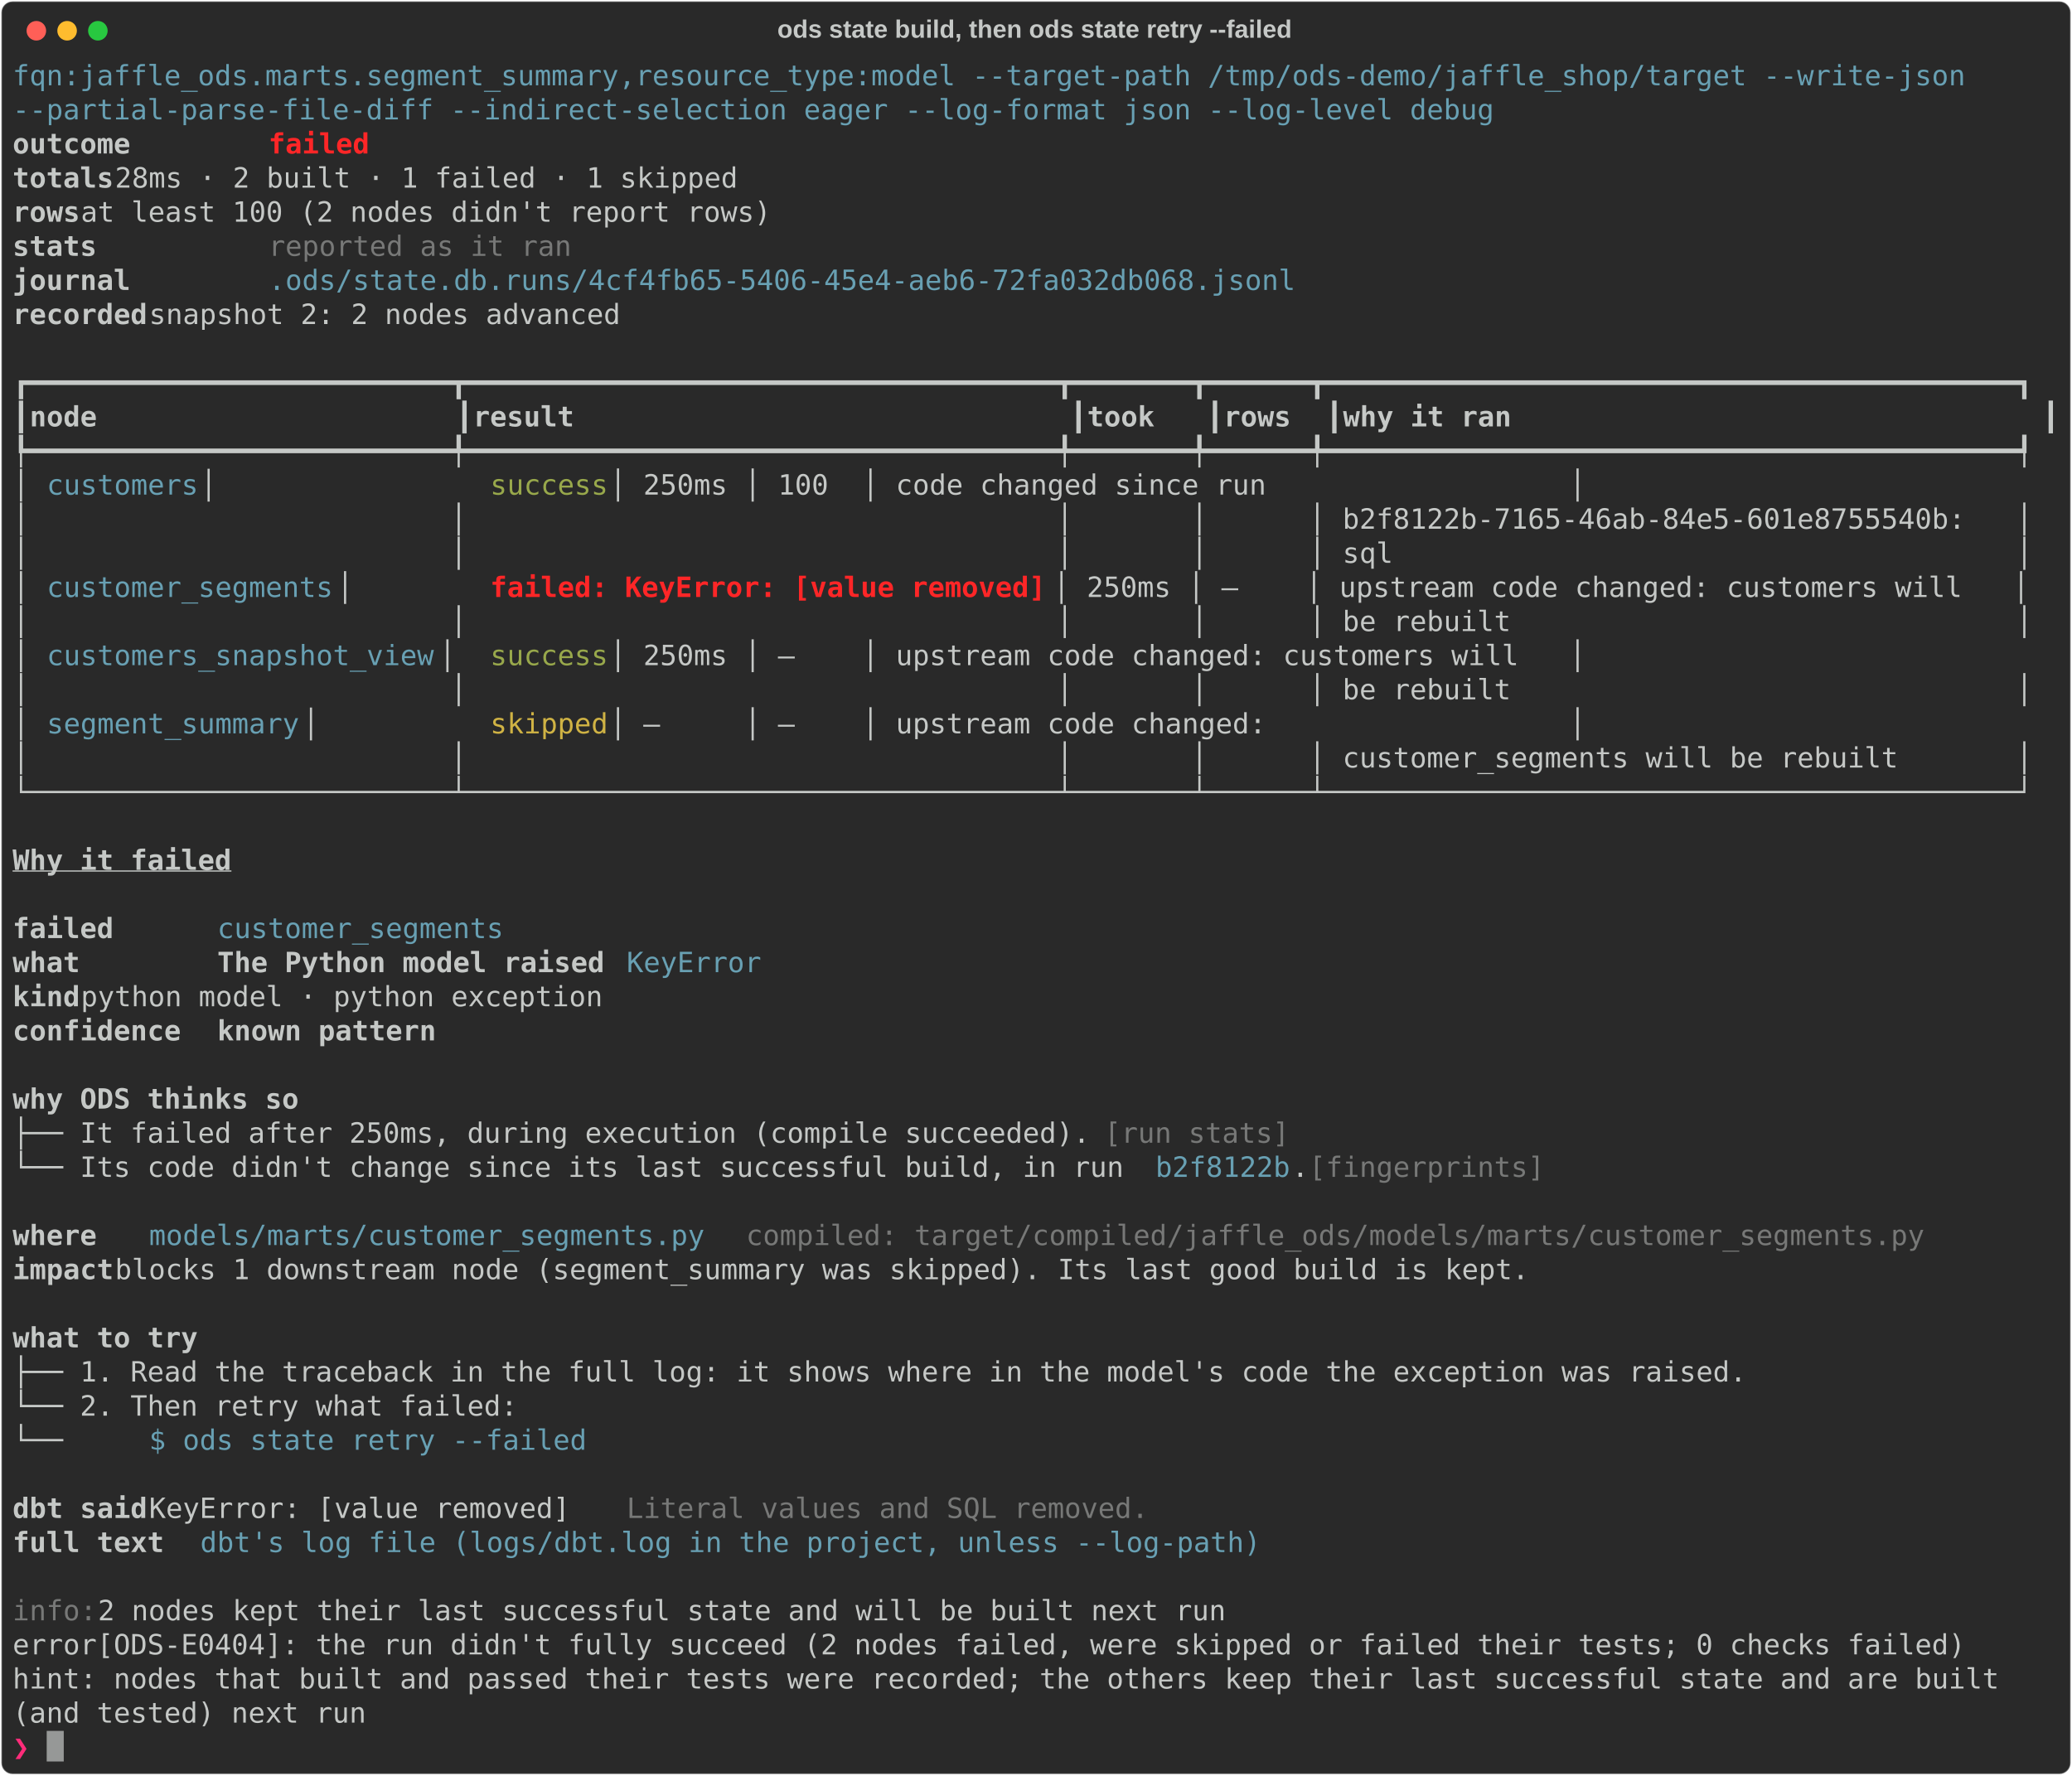
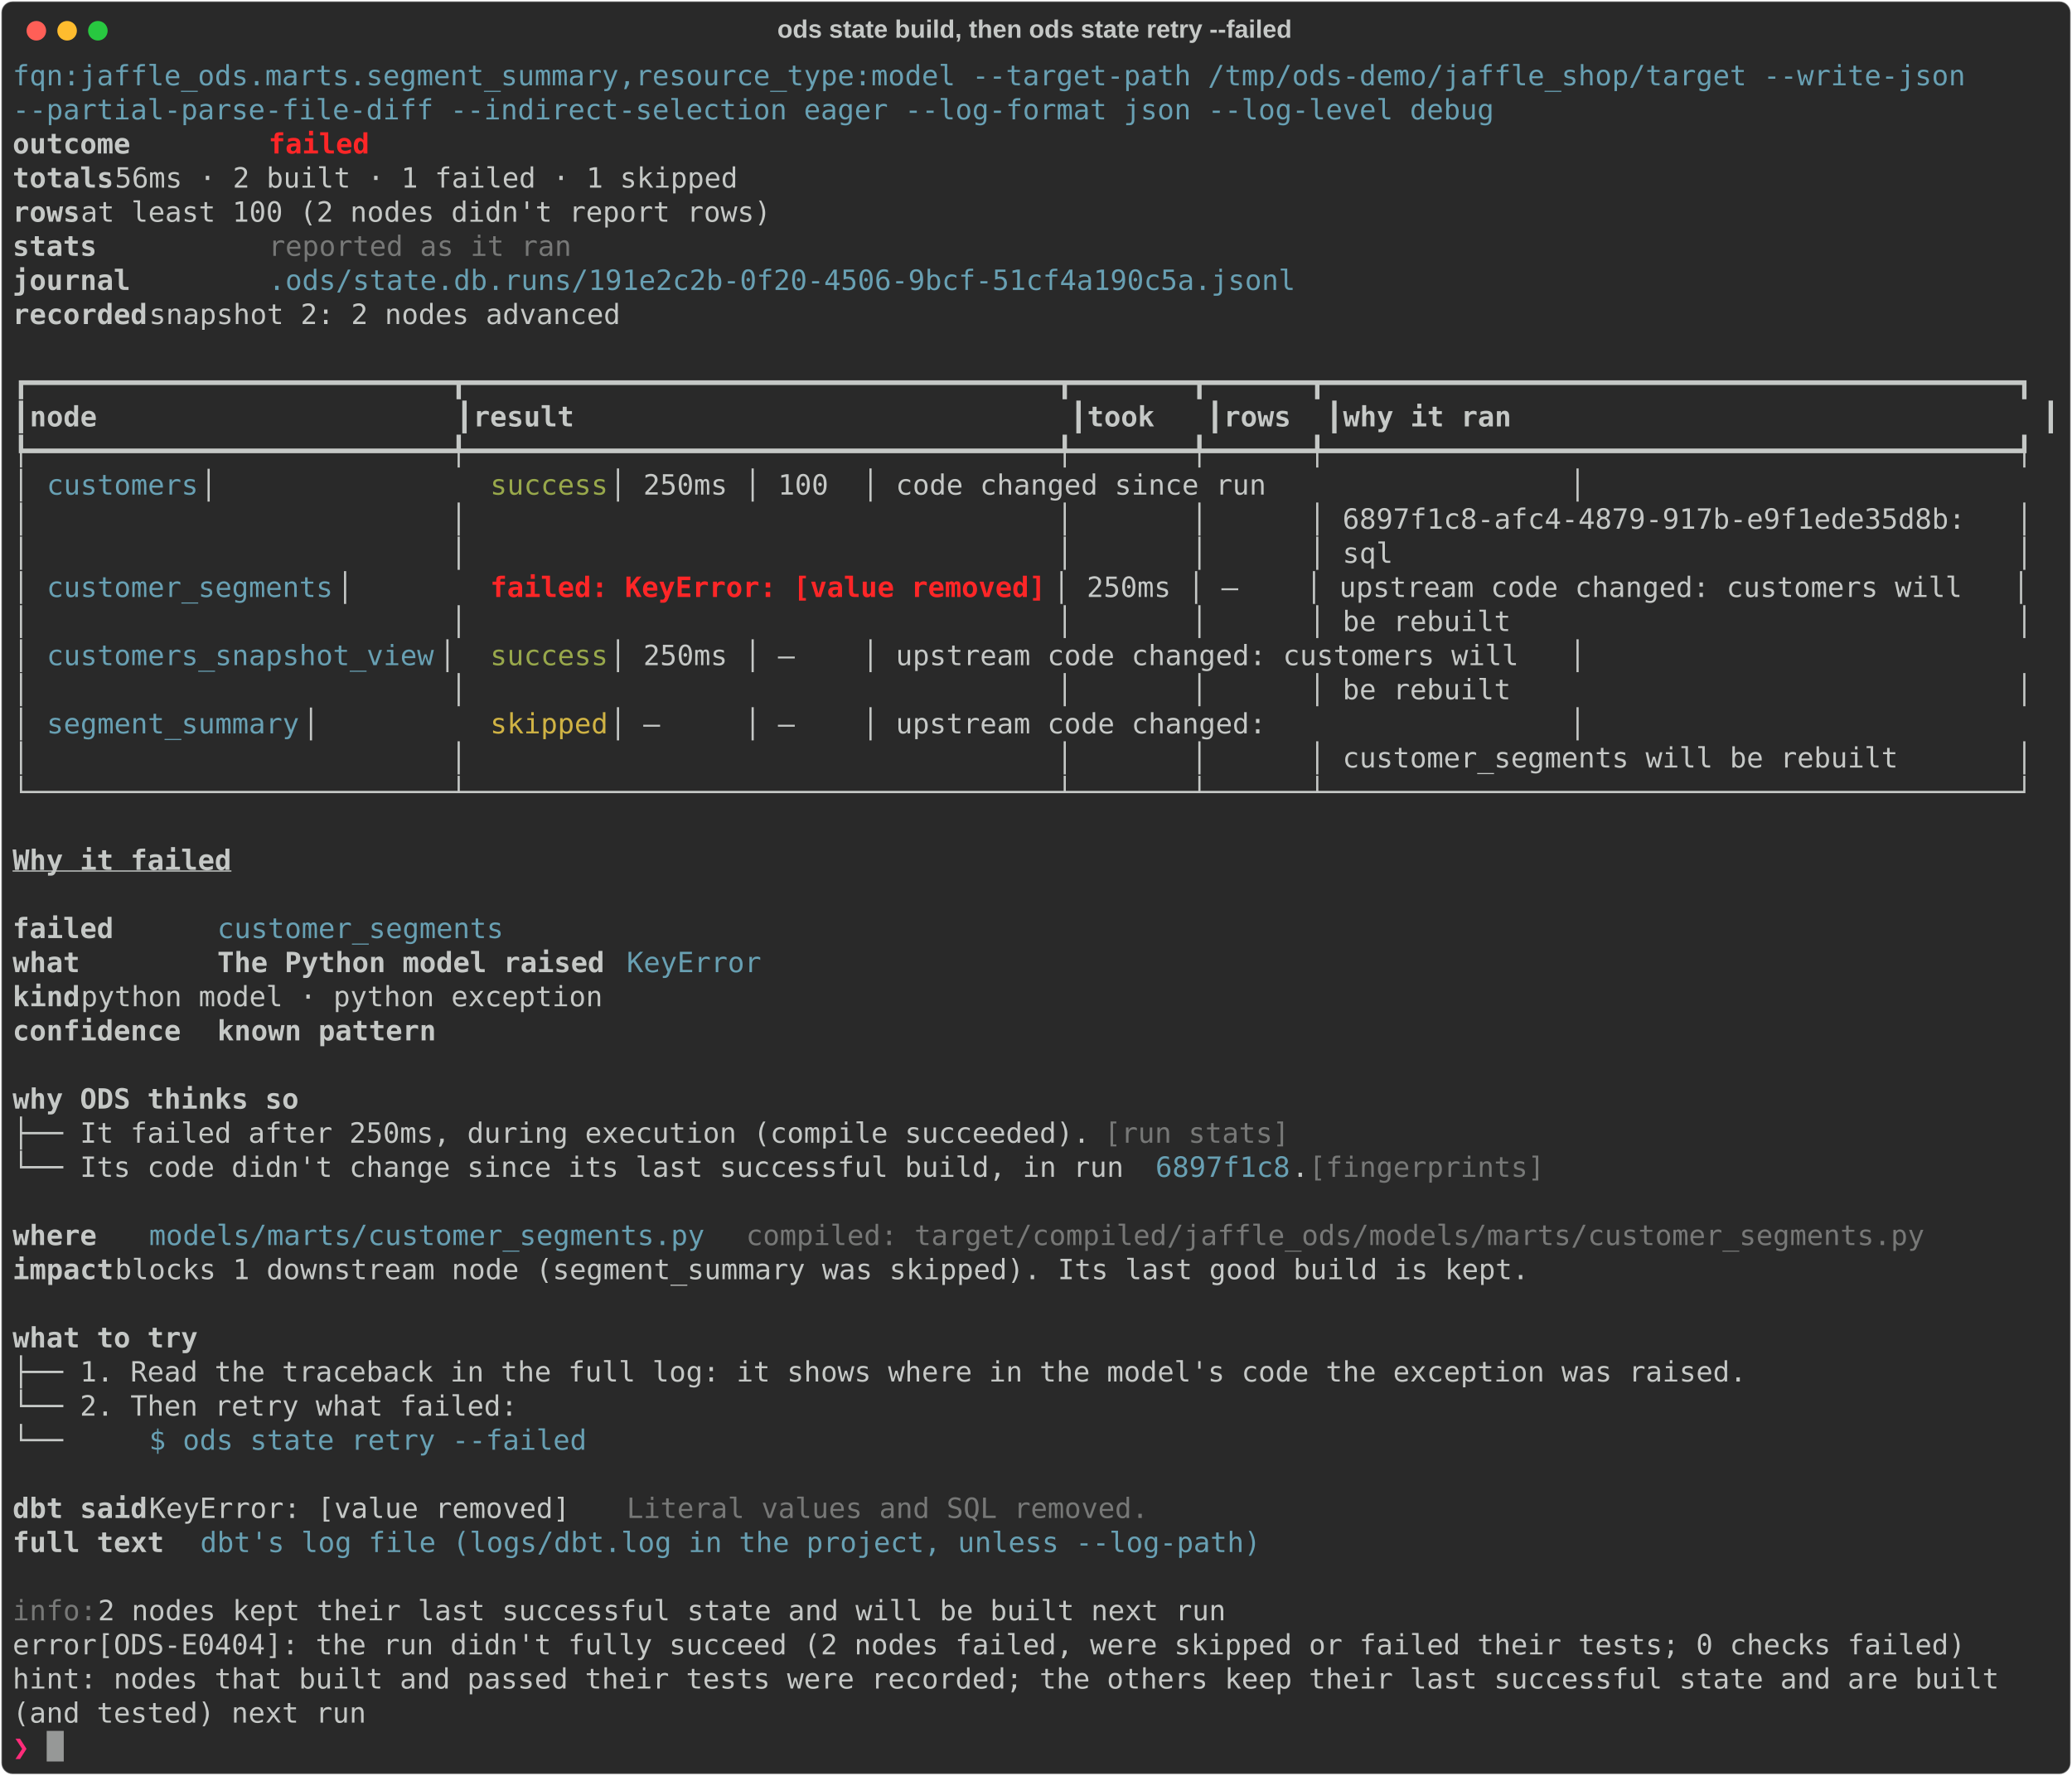
<svg xmlns="http://www.w3.org/2000/svg" class="rich-terminal" viewBox="0 0 1482 1270.0">
  <style>

    @font-face {
        font-family: "Fira Code";
        src: local("FiraCode-Regular"),
                url("https://cdnjs.cloudflare.com/ajax/libs/firacode/6.2.0/woff2/FiraCode-Regular.woff2") format("woff2"),
                url("https://cdnjs.cloudflare.com/ajax/libs/firacode/6.2.0/woff/FiraCode-Regular.woff") format("woff");
        font-style: normal;
        font-weight: 400;
    }
    @font-face {
        font-family: "Fira Code";
        src: local("FiraCode-Bold"),
                url("https://cdnjs.cloudflare.com/ajax/libs/firacode/6.2.0/woff2/FiraCode-Bold.woff2") format("woff2"),
                url("https://cdnjs.cloudflare.com/ajax/libs/firacode/6.2.0/woff/FiraCode-Bold.woff") format("woff");
        font-style: bold;
        font-weight: 700;
    }

    .rich-record-matrix {
        font-family: Fira Code, monospace;
        font-size: 20px;
        line-height: 24.4px;
        font-variant-east-asian: full-width;
    }

    .rich-record-title {
        font-size: 18px;
        font-weight: bold;
        font-family: arial;
    }

    .rich-record-r1 { fill: #68a0b3 }
.rich-record-r2 { fill: #c5c8c6 }
.rich-record-r3 { fill: #c5c8c6;font-weight: bold }
.rich-record-r4 { fill: #ff2627;font-weight: bold }
.rich-record-r5 { fill: #777877 }
.rich-record-r6 { fill: #98a84b }
.rich-record-r7 { fill: #d0b344 }
.rich-record-r8 { fill: #c5c8c6;font-weight: bold;text-decoration: underline; }
.rich-record-r9 { fill: #ff2c7a;font-weight: bold }
    </style>
  <defs>
    <clipPath id="rich-record-clip-terminal">
      <rect x="0" y="0" width="1463.0" height="1219.0" />
    </clipPath>
    <clipPath id="rich-record-line-0">
      <rect x="0" y="1.5" width="1464" height="24.65" />
    </clipPath>
    <clipPath id="rich-record-line-1">
      <rect x="0" y="25.9" width="1464" height="24.65" />
    </clipPath>
    <clipPath id="rich-record-line-2">
      <rect x="0" y="50.3" width="1464" height="24.65" />
    </clipPath>
    <clipPath id="rich-record-line-3">
      <rect x="0" y="74.7" width="1464" height="24.65" />
    </clipPath>
    <clipPath id="rich-record-line-4">
      <rect x="0" y="99.1" width="1464" height="24.65" />
    </clipPath>
    <clipPath id="rich-record-line-5">
      <rect x="0" y="123.5" width="1464" height="24.65" />
    </clipPath>
    <clipPath id="rich-record-line-6">
      <rect x="0" y="147.9" width="1464" height="24.65" />
    </clipPath>
    <clipPath id="rich-record-line-7">
      <rect x="0" y="172.3" width="1464" height="24.65" />
    </clipPath>
    <clipPath id="rich-record-line-8">
      <rect x="0" y="196.7" width="1464" height="24.65" />
    </clipPath>
    <clipPath id="rich-record-line-9">
      <rect x="0" y="221.1" width="1464" height="24.65" />
    </clipPath>
    <clipPath id="rich-record-line-10">
      <rect x="0" y="245.5" width="1464" height="24.65" />
    </clipPath>
    <clipPath id="rich-record-line-11">
      <rect x="0" y="269.9" width="1464" height="24.65" />
    </clipPath>
    <clipPath id="rich-record-line-12">
      <rect x="0" y="294.3" width="1464" height="24.65" />
    </clipPath>
    <clipPath id="rich-record-line-13">
      <rect x="0" y="318.7" width="1464" height="24.65" />
    </clipPath>
    <clipPath id="rich-record-line-14">
      <rect x="0" y="343.1" width="1464" height="24.65" />
    </clipPath>
    <clipPath id="rich-record-line-15">
      <rect x="0" y="367.5" width="1464" height="24.65" />
    </clipPath>
    <clipPath id="rich-record-line-16">
      <rect x="0" y="391.9" width="1464" height="24.65" />
    </clipPath>
    <clipPath id="rich-record-line-17">
      <rect x="0" y="416.3" width="1464" height="24.65" />
    </clipPath>
    <clipPath id="rich-record-line-18">
      <rect x="0" y="440.7" width="1464" height="24.65" />
    </clipPath>
    <clipPath id="rich-record-line-19">
      <rect x="0" y="465.1" width="1464" height="24.65" />
    </clipPath>
    <clipPath id="rich-record-line-20">
      <rect x="0" y="489.5" width="1464" height="24.65" />
    </clipPath>
    <clipPath id="rich-record-line-21">
      <rect x="0" y="513.9" width="1464" height="24.65" />
    </clipPath>
    <clipPath id="rich-record-line-22">
      <rect x="0" y="538.3" width="1464" height="24.65" />
    </clipPath>
    <clipPath id="rich-record-line-23">
      <rect x="0" y="562.7" width="1464" height="24.65" />
    </clipPath>
    <clipPath id="rich-record-line-24">
      <rect x="0" y="587.1" width="1464" height="24.65" />
    </clipPath>
    <clipPath id="rich-record-line-25">
      <rect x="0" y="611.5" width="1464" height="24.65" />
    </clipPath>
    <clipPath id="rich-record-line-26">
      <rect x="0" y="635.9" width="1464" height="24.65" />
    </clipPath>
    <clipPath id="rich-record-line-27">
      <rect x="0" y="660.3" width="1464" height="24.65" />
    </clipPath>
    <clipPath id="rich-record-line-28">
      <rect x="0" y="684.7" width="1464" height="24.65" />
    </clipPath>
    <clipPath id="rich-record-line-29">
      <rect x="0" y="709.1" width="1464" height="24.65" />
    </clipPath>
    <clipPath id="rich-record-line-30">
      <rect x="0" y="733.5" width="1464" height="24.65" />
    </clipPath>
    <clipPath id="rich-record-line-31">
      <rect x="0" y="757.9" width="1464" height="24.65" />
    </clipPath>
    <clipPath id="rich-record-line-32">
      <rect x="0" y="782.3" width="1464" height="24.65" />
    </clipPath>
    <clipPath id="rich-record-line-33">
      <rect x="0" y="806.7" width="1464" height="24.65" />
    </clipPath>
    <clipPath id="rich-record-line-34">
      <rect x="0" y="831.1" width="1464" height="24.65" />
    </clipPath>
    <clipPath id="rich-record-line-35">
      <rect x="0" y="855.5" width="1464" height="24.65" />
    </clipPath>
    <clipPath id="rich-record-line-36">
      <rect x="0" y="879.9" width="1464" height="24.65" />
    </clipPath>
    <clipPath id="rich-record-line-37">
      <rect x="0" y="904.3" width="1464" height="24.65" />
    </clipPath>
    <clipPath id="rich-record-line-38">
      <rect x="0" y="928.7" width="1464" height="24.65" />
    </clipPath>
    <clipPath id="rich-record-line-39">
      <rect x="0" y="953.1" width="1464" height="24.65" />
    </clipPath>
    <clipPath id="rich-record-line-40">
      <rect x="0" y="977.5" width="1464" height="24.65" />
    </clipPath>
    <clipPath id="rich-record-line-41">
      <rect x="0" y="1001.9" width="1464" height="24.65" />
    </clipPath>
    <clipPath id="rich-record-line-42">
      <rect x="0" y="1026.3" width="1464" height="24.65" />
    </clipPath>
    <clipPath id="rich-record-line-43">
      <rect x="0" y="1050.7" width="1464" height="24.65" />
    </clipPath>
    <clipPath id="rich-record-line-44">
      <rect x="0" y="1075.1" width="1464" height="24.65" />
    </clipPath>
    <clipPath id="rich-record-line-45">
      <rect x="0" y="1099.5" width="1464" height="24.65" />
    </clipPath>
    <clipPath id="rich-record-line-46">
      <rect x="0" y="1123.9" width="1464" height="24.65" />
    </clipPath>
    <clipPath id="rich-record-line-47">
      <rect x="0" y="1148.3" width="1464" height="24.65" />
    </clipPath>
    <clipPath id="rich-record-line-48">
      <rect x="0" y="1172.7" width="1464" height="24.65" />
    </clipPath>
  </defs>
  <rect fill="#292929" stroke="rgba(255,255,255,0.35)" stroke-width="1" x="1" y="1" width="1480" height="1268" rx="8" />
  <text class="rich-record-title" fill="#c5c8c6" text-anchor="middle" x="740" y="27">ods state build, then ods state retry --failed</text>
  <g transform="translate(26,22)">
    <circle cx="0" cy="0" r="7" fill="#ff5f57" />
    <circle cx="22" cy="0" r="7" fill="#febc2e" />
    <circle cx="44" cy="0" r="7" fill="#28c840" />
  </g>
  <g transform="translate(9, 41)" clip-path="url(#rich-record-clip-terminal)">
    <g class="rich-record-matrix">
      <text class="rich-record-r1" x="0" y="20" textLength="1427.4" clip-path="url(#rich-record-line-0)">fqn:jaffle_ods.marts.segment_summary,resource_type:model --target-path /tmp/ods-demo/jaffle_shop/target --write-json </text>
      <text class="rich-record-r2" x="1464" y="20" textLength="12.2" clip-path="url(#rich-record-line-0)">
</text>
      <text class="rich-record-r1" x="0" y="44.4" textLength="1073.6" clip-path="url(#rich-record-line-1)">--partial-parse-file-diff --indirect-selection eager --log-format json --log-level debug</text>
      <text class="rich-record-r2" x="1464" y="44.4" textLength="12.2" clip-path="url(#rich-record-line-1)">
</text>
      <text class="rich-record-r3" x="0" y="68.8" textLength="85.4" clip-path="url(#rich-record-line-2)">outcome</text>
      <text class="rich-record-r4" x="183" y="68.8" textLength="73.2" clip-path="url(#rich-record-line-2)">failed</text>
      <text class="rich-record-r2" x="1464" y="68.8" textLength="12.2" clip-path="url(#rich-record-line-2)">
</text>
      <text class="rich-record-r3" x="0" y="93.2" textLength="73.2" clip-path="url(#rich-record-line-3)">totals</text>
-       <text class="rich-record-r2" x="73.2" y="93.2" textLength="1390.8" clip-path="url(#rich-record-line-3)">         28ms · 2 built · 1 failed · 1 skipped                                                                    </text>
+       <text class="rich-record-r2" x="73.2" y="93.2" textLength="1390.8" clip-path="url(#rich-record-line-3)">         56ms · 2 built · 1 failed · 1 skipped                                                                    </text>
      <text class="rich-record-r2" x="1464" y="93.2" textLength="12.2" clip-path="url(#rich-record-line-3)">
</text>
      <text class="rich-record-r3" x="0" y="117.6" textLength="48.8" clip-path="url(#rich-record-line-4)">rows</text>
      <text class="rich-record-r2" x="48.8" y="117.6" textLength="1415.2" clip-path="url(#rich-record-line-4)">           at least 100 (2 nodes didn't report rows)                                                                </text>
      <text class="rich-record-r2" x="1464" y="117.6" textLength="12.2" clip-path="url(#rich-record-line-4)">
</text>
      <text class="rich-record-r3" x="0" y="142" textLength="61" clip-path="url(#rich-record-line-5)">stats</text>
      <text class="rich-record-r5" x="183" y="142" textLength="219.6" clip-path="url(#rich-record-line-5)">reported as it ran</text>
      <text class="rich-record-r2" x="1464" y="142" textLength="12.2" clip-path="url(#rich-record-line-5)">
</text>
      <text class="rich-record-r3" x="0" y="166.4" textLength="85.4" clip-path="url(#rich-record-line-6)">journal</text>
-       <text class="rich-record-r1" x="183" y="166.4" textLength="744.2" clip-path="url(#rich-record-line-6)">.ods/state.db.runs/4cf4fb65-5406-45e4-aeb6-72fa032db068.jsonl</text>
+       <text class="rich-record-r1" x="183" y="166.4" textLength="744.2" clip-path="url(#rich-record-line-6)">.ods/state.db.runs/191e2c2b-0f20-4506-9bcf-51cf4a190c5a.jsonl</text>
      <text class="rich-record-r2" x="1464" y="166.4" textLength="12.2" clip-path="url(#rich-record-line-6)">
</text>
      <text class="rich-record-r3" x="0" y="190.8" textLength="97.6" clip-path="url(#rich-record-line-7)">recorded</text>
      <text class="rich-record-r2" x="97.6" y="190.8" textLength="1366.4" clip-path="url(#rich-record-line-7)">       snapshot 2: 2 nodes advanced                                                                             </text>
      <text class="rich-record-r2" x="1464" y="190.8" textLength="12.2" clip-path="url(#rich-record-line-7)">
</text>
      <text class="rich-record-r2" x="1464" y="215.2" textLength="12.2" clip-path="url(#rich-record-line-8)">
</text>
      <text class="rich-record-r2" x="0" y="239.6" textLength="1464" clip-path="url(#rich-record-line-9)">┏━━━━━━━━━━━━━━━━━━━━━━━━━┳━━━━━━━━━━━━━━━━━━━━━━━━━━━━━━━━━━━┳━━━━━━━┳━━━━━━┳━━━━━━━━━━━━━━━━━━━━━━━━━━━━━━━━━━━━━━━━━┓</text>
      <text class="rich-record-r2" x="1464" y="239.6" textLength="12.2" clip-path="url(#rich-record-line-9)">
</text>
      <text class="rich-record-r2" x="0" y="264" textLength="12.2" clip-path="url(#rich-record-line-10)">┃</text>
      <text class="rich-record-r3" x="12.2" y="264" textLength="305" clip-path="url(#rich-record-line-10)"> node                    </text>
      <text class="rich-record-r2" x="317.2" y="264" textLength="12.2" clip-path="url(#rich-record-line-10)">┃</text>
      <text class="rich-record-r3" x="329.4" y="264" textLength="427" clip-path="url(#rich-record-line-10)"> result                            </text>
      <text class="rich-record-r2" x="756.4" y="264" textLength="12.2" clip-path="url(#rich-record-line-10)">┃</text>
      <text class="rich-record-r3" x="768.6" y="264" textLength="85.4" clip-path="url(#rich-record-line-10)"> took  </text>
      <text class="rich-record-r2" x="854" y="264" textLength="12.2" clip-path="url(#rich-record-line-10)">┃</text>
      <text class="rich-record-r3" x="866.2" y="264" textLength="73.2" clip-path="url(#rich-record-line-10)"> rows </text>
      <text class="rich-record-r2" x="939.4" y="264" textLength="12.2" clip-path="url(#rich-record-line-10)">┃</text>
      <text class="rich-record-r3" x="951.6" y="264" textLength="500.2" clip-path="url(#rich-record-line-10)"> why it ran                              </text>
      <text class="rich-record-r2" x="1451.8" y="264" textLength="12.2" clip-path="url(#rich-record-line-10)">┃</text>
      <text class="rich-record-r2" x="1464" y="264" textLength="12.2" clip-path="url(#rich-record-line-10)">
</text>
      <text class="rich-record-r2" x="0" y="288.4" textLength="1464" clip-path="url(#rich-record-line-11)">┡━━━━━━━━━━━━━━━━━━━━━━━━━╇━━━━━━━━━━━━━━━━━━━━━━━━━━━━━━━━━━━╇━━━━━━━╇━━━━━━╇━━━━━━━━━━━━━━━━━━━━━━━━━━━━━━━━━━━━━━━━━┩</text>
      <text class="rich-record-r2" x="1464" y="288.4" textLength="12.2" clip-path="url(#rich-record-line-11)">
</text>
      <text class="rich-record-r2" x="0" y="312.8" textLength="24.4" clip-path="url(#rich-record-line-12)">│ </text>
      <text class="rich-record-r1" x="24.4" y="312.8" textLength="109.8" clip-path="url(#rich-record-line-12)">customers</text>
      <text class="rich-record-r2" x="134.2" y="312.8" textLength="207.4" clip-path="url(#rich-record-line-12)">               │ </text>
      <text class="rich-record-r6" x="341.6" y="312.8" textLength="85.4" clip-path="url(#rich-record-line-12)">success</text>
      <text class="rich-record-r2" x="427" y="312.8" textLength="1037" clip-path="url(#rich-record-line-12)">                           │ 250ms │ 100  │ code changed since run                  │</text>
      <text class="rich-record-r2" x="1464" y="312.8" textLength="12.2" clip-path="url(#rich-record-line-12)">
</text>
-       <text class="rich-record-r2" x="0" y="337.2" textLength="1464" clip-path="url(#rich-record-line-13)">│                         │                                   │       │      │ b2f8122b-7165-46ab-84e5-601e8755540b:   │</text>
+       <text class="rich-record-r2" x="0" y="337.2" textLength="1464" clip-path="url(#rich-record-line-13)">│                         │                                   │       │      │ 6897f1c8-afc4-4879-917b-e9f1ede35d8b:   │</text>
      <text class="rich-record-r2" x="1464" y="337.2" textLength="12.2" clip-path="url(#rich-record-line-13)">
</text>
      <text class="rich-record-r2" x="0" y="361.6" textLength="1464" clip-path="url(#rich-record-line-14)">│                         │                                   │       │      │ sql                                     │</text>
      <text class="rich-record-r2" x="1464" y="361.6" textLength="12.2" clip-path="url(#rich-record-line-14)">
</text>
      <text class="rich-record-r2" x="0" y="386" textLength="24.4" clip-path="url(#rich-record-line-15)">│ </text>
      <text class="rich-record-r1" x="24.4" y="386" textLength="207.4" clip-path="url(#rich-record-line-15)">customer_segments</text>
      <text class="rich-record-r2" x="231.8" y="386" textLength="109.8" clip-path="url(#rich-record-line-15)">       │ </text>
      <text class="rich-record-r4" x="341.6" y="386" textLength="402.6" clip-path="url(#rich-record-line-15)">failed: KeyError: [value removed]</text>
      <text class="rich-record-r2" x="744.2" y="386" textLength="719.8" clip-path="url(#rich-record-line-15)"> │ 250ms │ —    │ upstream code changed: customers will   │</text>
      <text class="rich-record-r2" x="1464" y="386" textLength="12.2" clip-path="url(#rich-record-line-15)">
</text>
      <text class="rich-record-r2" x="0" y="410.4" textLength="1464" clip-path="url(#rich-record-line-16)">│                         │                                   │       │      │ be rebuilt                              │</text>
      <text class="rich-record-r2" x="1464" y="410.4" textLength="12.2" clip-path="url(#rich-record-line-16)">
</text>
      <text class="rich-record-r2" x="0" y="434.8" textLength="24.4" clip-path="url(#rich-record-line-17)">│ </text>
      <text class="rich-record-r1" x="24.4" y="434.8" textLength="280.6" clip-path="url(#rich-record-line-17)">customers_snapshot_view</text>
      <text class="rich-record-r2" x="305" y="434.8" textLength="36.6" clip-path="url(#rich-record-line-17)"> │ </text>
      <text class="rich-record-r6" x="341.6" y="434.8" textLength="85.4" clip-path="url(#rich-record-line-17)">success</text>
      <text class="rich-record-r2" x="427" y="434.8" textLength="1037" clip-path="url(#rich-record-line-17)">                           │ 250ms │ —    │ upstream code changed: customers will   │</text>
      <text class="rich-record-r2" x="1464" y="434.8" textLength="12.2" clip-path="url(#rich-record-line-17)">
</text>
      <text class="rich-record-r2" x="0" y="459.2" textLength="1464" clip-path="url(#rich-record-line-18)">│                         │                                   │       │      │ be rebuilt                              │</text>
      <text class="rich-record-r2" x="1464" y="459.2" textLength="12.2" clip-path="url(#rich-record-line-18)">
</text>
      <text class="rich-record-r2" x="0" y="483.6" textLength="24.4" clip-path="url(#rich-record-line-19)">│ </text>
      <text class="rich-record-r1" x="24.4" y="483.6" textLength="183" clip-path="url(#rich-record-line-19)">segment_summary</text>
      <text class="rich-record-r2" x="207.4" y="483.6" textLength="134.2" clip-path="url(#rich-record-line-19)">         │ </text>
      <text class="rich-record-r7" x="341.6" y="483.6" textLength="85.4" clip-path="url(#rich-record-line-19)">skipped</text>
      <text class="rich-record-r2" x="427" y="483.6" textLength="1037" clip-path="url(#rich-record-line-19)">                           │ —     │ —    │ upstream code changed:                  │</text>
      <text class="rich-record-r2" x="1464" y="483.6" textLength="12.2" clip-path="url(#rich-record-line-19)">
</text>
      <text class="rich-record-r2" x="0" y="508" textLength="1464" clip-path="url(#rich-record-line-20)">│                         │                                   │       │      │ customer_segments will be rebuilt       │</text>
      <text class="rich-record-r2" x="1464" y="508" textLength="12.2" clip-path="url(#rich-record-line-20)">
</text>
      <text class="rich-record-r2" x="0" y="532.4" textLength="1464" clip-path="url(#rich-record-line-21)">└─────────────────────────┴───────────────────────────────────┴───────┴──────┴─────────────────────────────────────────┘</text>
      <text class="rich-record-r2" x="1464" y="532.4" textLength="12.2" clip-path="url(#rich-record-line-21)">
</text>
      <text class="rich-record-r2" x="1464" y="556.8" textLength="12.2" clip-path="url(#rich-record-line-22)">
</text>
      <text class="rich-record-r8" x="0" y="581.2" textLength="158.6" clip-path="url(#rich-record-line-23)">Why it failed</text>
      <text class="rich-record-r2" x="1464" y="581.2" textLength="12.2" clip-path="url(#rich-record-line-23)">
</text>
      <text class="rich-record-r2" x="1464" y="605.6" textLength="12.2" clip-path="url(#rich-record-line-24)">
</text>
      <text class="rich-record-r3" x="0" y="630" textLength="73.2" clip-path="url(#rich-record-line-25)">failed</text>
      <text class="rich-record-r1" x="146.4" y="630" textLength="207.4" clip-path="url(#rich-record-line-25)">customer_segments</text>
      <text class="rich-record-r2" x="1464" y="630" textLength="12.2" clip-path="url(#rich-record-line-25)">
</text>
      <text class="rich-record-r3" x="0" y="654.4" textLength="48.8" clip-path="url(#rich-record-line-26)">what</text>
      <text class="rich-record-r3" x="146.4" y="654.4" textLength="292.8" clip-path="url(#rich-record-line-26)">The Python model raised </text>
      <text class="rich-record-r1" x="439.2" y="654.4" textLength="97.6" clip-path="url(#rich-record-line-26)">KeyError</text>
      <text class="rich-record-r2" x="1464" y="654.4" textLength="12.2" clip-path="url(#rich-record-line-26)">
</text>
      <text class="rich-record-r3" x="0" y="678.8" textLength="48.8" clip-path="url(#rich-record-line-27)">kind</text>
      <text class="rich-record-r2" x="48.8" y="678.8" textLength="1415.2" clip-path="url(#rich-record-line-27)">        python model · python exception                                                                             </text>
      <text class="rich-record-r2" x="1464" y="678.8" textLength="12.2" clip-path="url(#rich-record-line-27)">
</text>
      <text class="rich-record-r3" x="0" y="703.2" textLength="122" clip-path="url(#rich-record-line-28)">confidence</text>
      <text class="rich-record-r3" x="146.4" y="703.2" textLength="158.6" clip-path="url(#rich-record-line-28)">known pattern</text>
      <text class="rich-record-r2" x="1464" y="703.2" textLength="12.2" clip-path="url(#rich-record-line-28)">
</text>
      <text class="rich-record-r2" x="1464" y="727.6" textLength="12.2" clip-path="url(#rich-record-line-29)">
</text>
      <text class="rich-record-r3" x="0" y="752" textLength="207.4" clip-path="url(#rich-record-line-30)">why ODS thinks so</text>
      <text class="rich-record-r2" x="1464" y="752" textLength="12.2" clip-path="url(#rich-record-line-30)">
</text>
      <text class="rich-record-r2" x="0" y="776.4" textLength="780.8" clip-path="url(#rich-record-line-31)">├── It failed after 250ms, during execution (compile succeeded).</text>
      <text class="rich-record-r5" x="780.8" y="776.4" textLength="158.6" clip-path="url(#rich-record-line-31)">  [run stats]</text>
      <text class="rich-record-r2" x="1464" y="776.4" textLength="12.2" clip-path="url(#rich-record-line-31)">
</text>
      <text class="rich-record-r2" x="0" y="800.8" textLength="817.4" clip-path="url(#rich-record-line-32)">└── Its code didn't change since its last successful build, in run </text>
-       <text class="rich-record-r1" x="817.4" y="800.8" textLength="97.6" clip-path="url(#rich-record-line-32)">b2f8122b</text>
+       <text class="rich-record-r1" x="817.4" y="800.8" textLength="97.6" clip-path="url(#rich-record-line-32)">6897f1c8</text>
      <text class="rich-record-r2" x="915" y="800.8" textLength="12.2" clip-path="url(#rich-record-line-32)">.</text>
      <text class="rich-record-r5" x="927.2" y="800.8" textLength="195.2" clip-path="url(#rich-record-line-32)">  [fingerprints]</text>
      <text class="rich-record-r2" x="1464" y="800.8" textLength="12.2" clip-path="url(#rich-record-line-32)">
</text>
      <text class="rich-record-r2" x="1464" y="825.2" textLength="12.2" clip-path="url(#rich-record-line-33)">
</text>
      <text class="rich-record-r3" x="0" y="849.6" textLength="61" clip-path="url(#rich-record-line-34)">where</text>
      <text class="rich-record-r1" x="97.6" y="849.6" textLength="402.6" clip-path="url(#rich-record-line-34)">models/marts/customer_segments.py</text>
      <text class="rich-record-r5" x="524.6" y="849.6" textLength="854" clip-path="url(#rich-record-line-34)">compiled: target/compiled/jaffle_ods/models/marts/customer_segments.py</text>
      <text class="rich-record-r2" x="1464" y="849.6" textLength="12.2" clip-path="url(#rich-record-line-34)">
</text>
      <text class="rich-record-r3" x="0" y="874" textLength="73.2" clip-path="url(#rich-record-line-35)">impact</text>
      <text class="rich-record-r2" x="73.2" y="874" textLength="1390.8" clip-path="url(#rich-record-line-35)">  blocks 1 downstream node (segment_summary was skipped). Its last good build is kept.                            </text>
      <text class="rich-record-r2" x="1464" y="874" textLength="12.2" clip-path="url(#rich-record-line-35)">
</text>
      <text class="rich-record-r2" x="1464" y="898.4" textLength="12.2" clip-path="url(#rich-record-line-36)">
</text>
      <text class="rich-record-r3" x="0" y="922.8" textLength="134.2" clip-path="url(#rich-record-line-37)">what to try</text>
      <text class="rich-record-r2" x="1464" y="922.8" textLength="12.2" clip-path="url(#rich-record-line-37)">
</text>
      <text class="rich-record-r2" x="0" y="947.2" textLength="1464" clip-path="url(#rich-record-line-38)">├── 1. Read the traceback in the full log: it shows where in the model's code the exception was raised.                 </text>
      <text class="rich-record-r2" x="1464" y="947.2" textLength="12.2" clip-path="url(#rich-record-line-38)">
</text>
      <text class="rich-record-r2" x="0" y="971.6" textLength="1464" clip-path="url(#rich-record-line-39)">└── 2. Then retry what failed:                                                                                          </text>
      <text class="rich-record-r2" x="1464" y="971.6" textLength="12.2" clip-path="url(#rich-record-line-39)">
</text>
      <text class="rich-record-r2" x="0" y="996" textLength="97.6" clip-path="url(#rich-record-line-40)">    └── </text>
      <text class="rich-record-r1" x="97.6" y="996" textLength="317.2" clip-path="url(#rich-record-line-40)">$ ods state retry --failed</text>
      <text class="rich-record-r2" x="1464" y="996" textLength="12.2" clip-path="url(#rich-record-line-40)">
</text>
      <text class="rich-record-r2" x="1464" y="1020.4" textLength="12.2" clip-path="url(#rich-record-line-41)">
</text>
      <text class="rich-record-r3" x="0" y="1044.8" textLength="97.6" clip-path="url(#rich-record-line-42)">dbt said</text>
      <text class="rich-record-r2" x="97.6" y="1044.8" textLength="341.6" clip-path="url(#rich-record-line-42)">   KeyError: [value removed]</text>
      <text class="rich-record-r5" x="439.2" y="1044.8" textLength="402.6" clip-path="url(#rich-record-line-42)">  Literal values and SQL removed.</text>
      <text class="rich-record-r2" x="1464" y="1044.8" textLength="12.2" clip-path="url(#rich-record-line-42)">
</text>
      <text class="rich-record-r3" x="0" y="1069.2" textLength="109.8" clip-path="url(#rich-record-line-43)">full text</text>
      <text class="rich-record-r1" x="134.2" y="1069.2" textLength="768.6" clip-path="url(#rich-record-line-43)">dbt's log file (logs/dbt.log in the project, unless --log-path)</text>
      <text class="rich-record-r2" x="1464" y="1069.2" textLength="12.2" clip-path="url(#rich-record-line-43)">
</text>
      <text class="rich-record-r2" x="1464" y="1093.6" textLength="12.2" clip-path="url(#rich-record-line-44)">
</text>
      <text class="rich-record-r5" x="0" y="1118" textLength="61" clip-path="url(#rich-record-line-45)">info:</text>
      <text class="rich-record-r2" x="61" y="1118" textLength="1403" clip-path="url(#rich-record-line-45)"> 2 nodes kept their last successful state and will be built next run                                               </text>
      <text class="rich-record-r2" x="1464" y="1118" textLength="12.2" clip-path="url(#rich-record-line-45)">
</text>
      <text class="rich-record-r2" x="0" y="1142.4" textLength="1464" clip-path="url(#rich-record-line-46)">error[ODS-E0404]: the run didn't fully succeed (2 nodes failed, were skipped or failed their tests; 0 checks failed)    </text>
      <text class="rich-record-r2" x="1464" y="1142.4" textLength="12.2" clip-path="url(#rich-record-line-46)">
</text>
      <text class="rich-record-r2" x="0" y="1166.8" textLength="1464" clip-path="url(#rich-record-line-47)">  hint: nodes that built and passed their tests were recorded; the others keep their last successful state and are built</text>
      <text class="rich-record-r2" x="1464" y="1166.8" textLength="12.2" clip-path="url(#rich-record-line-47)">
</text>
      <text class="rich-record-r2" x="0" y="1191.2" textLength="1464" clip-path="url(#rich-record-line-48)"> (and tested) next run                                                                                                  </text>
      <text class="rich-record-r2" x="1464" y="1191.2" textLength="12.2" clip-path="url(#rich-record-line-48)">
</text>
      <text class="rich-record-r9" x="0" y="1215.6" textLength="12.2" clip-path="url(#rich-record-line-49)">❯</text>
      <rect x="24.4" y="1197.1" width="12.2" height="24.65" fill="#c5c8c6" opacity="0.7" />
    </g>
  </g>
</svg>
